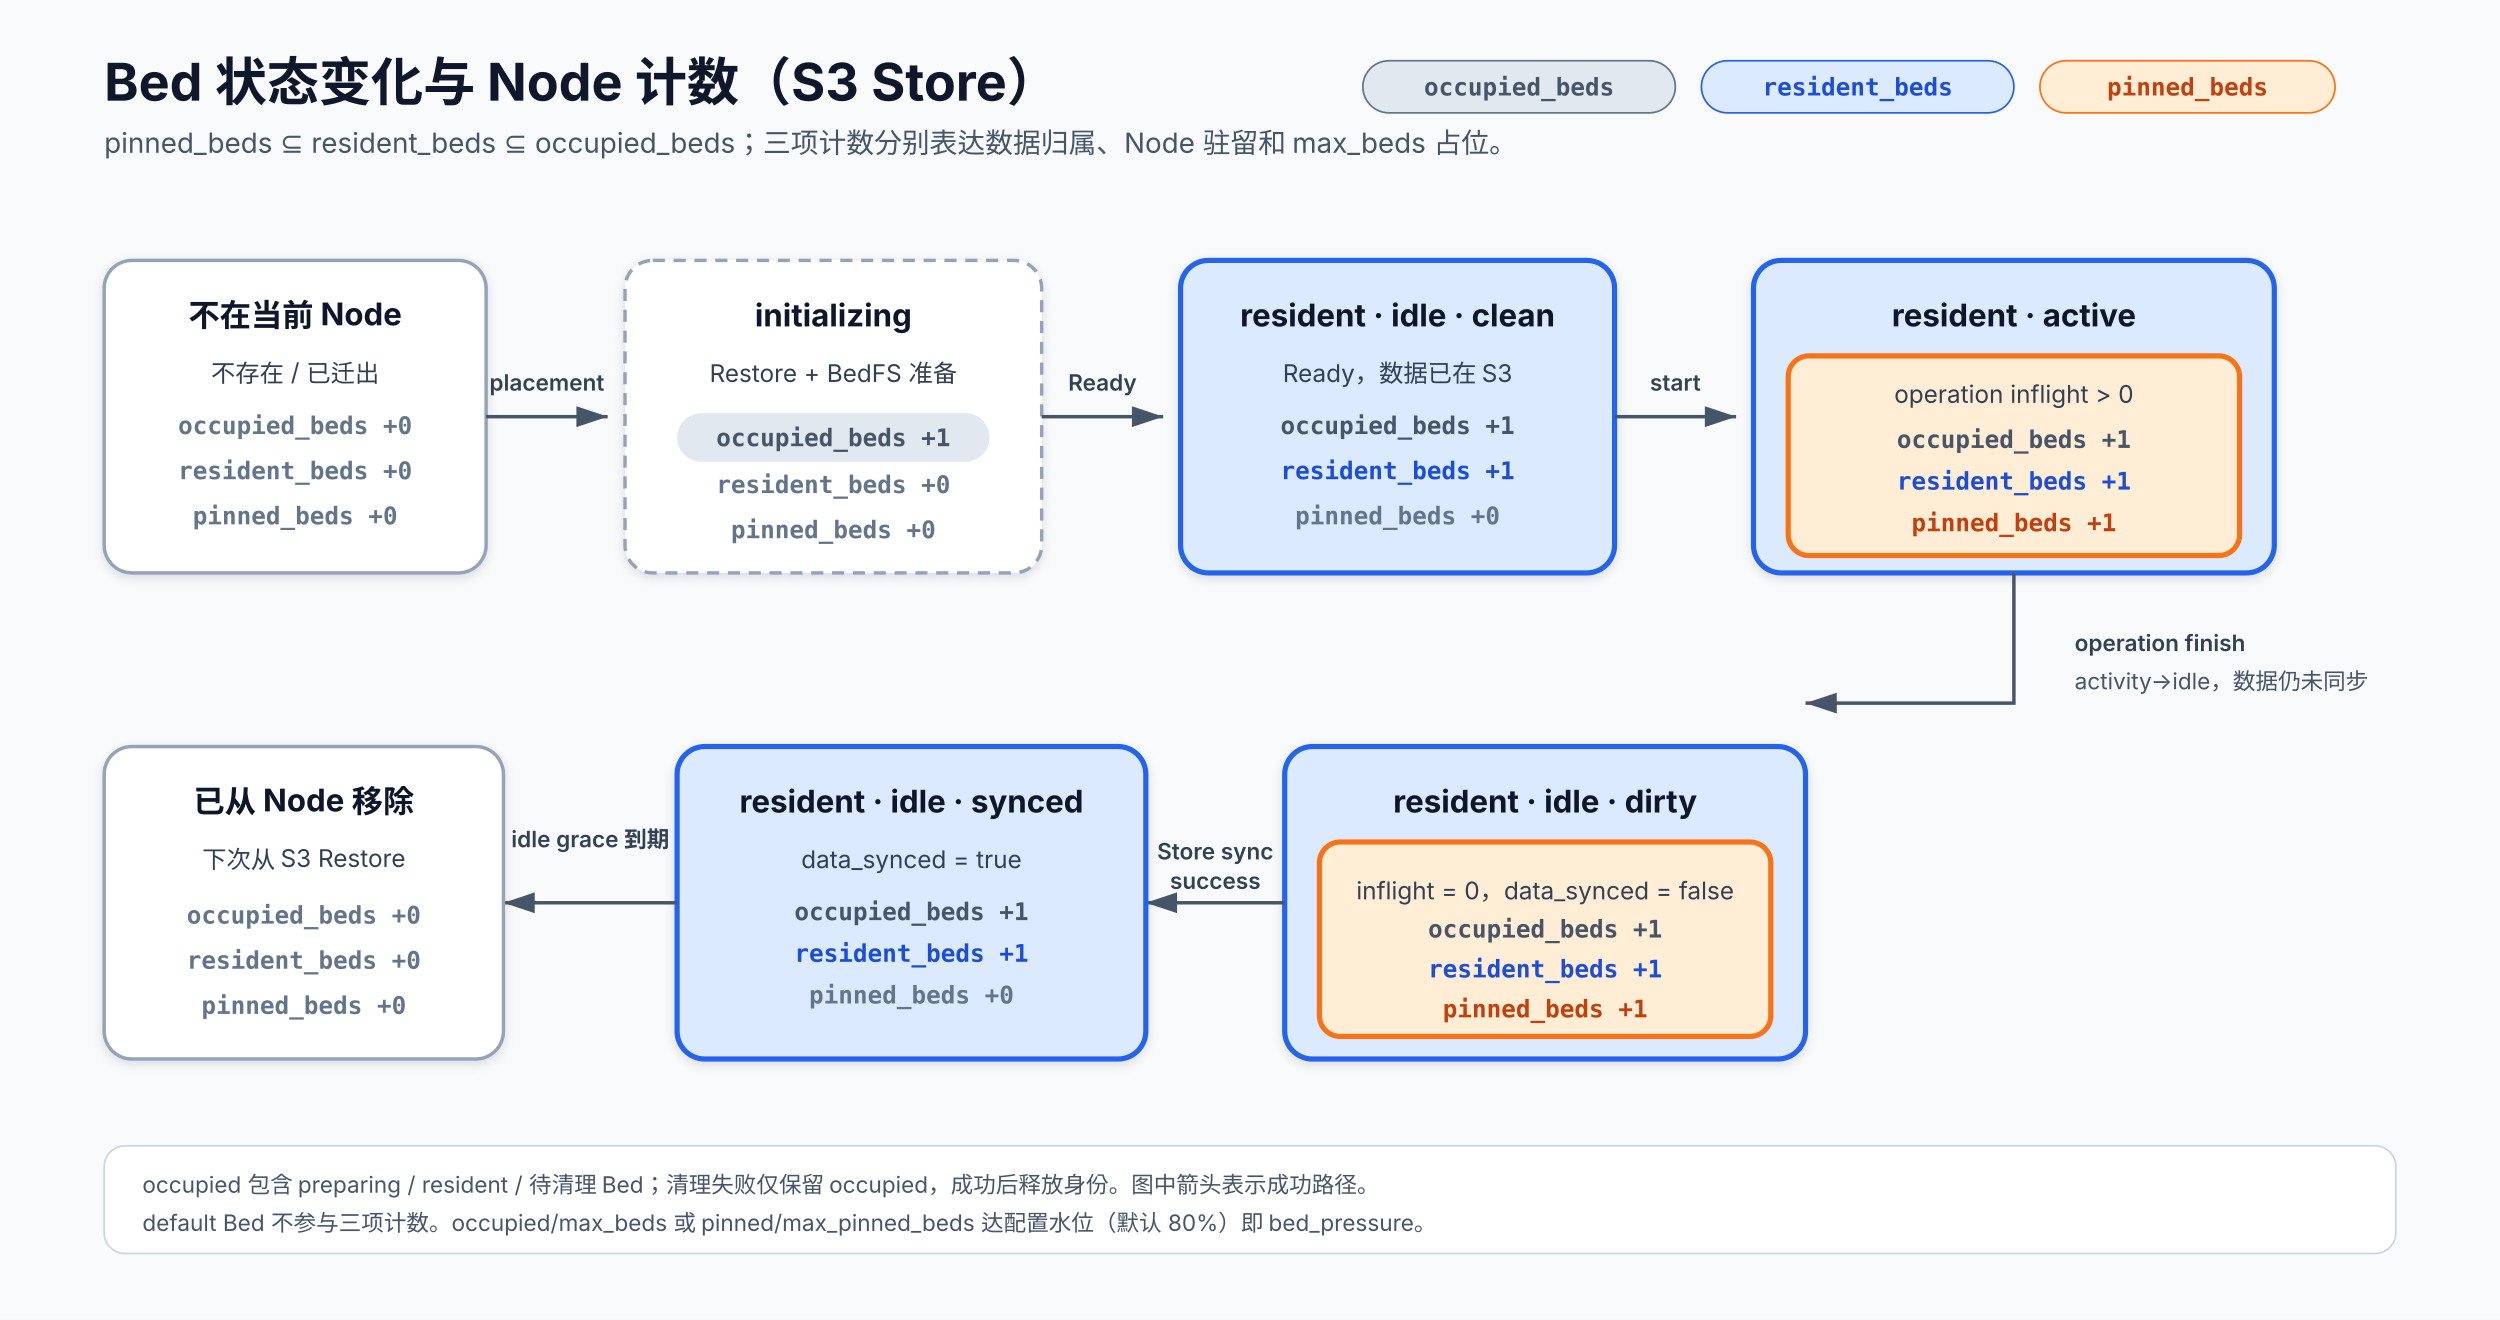
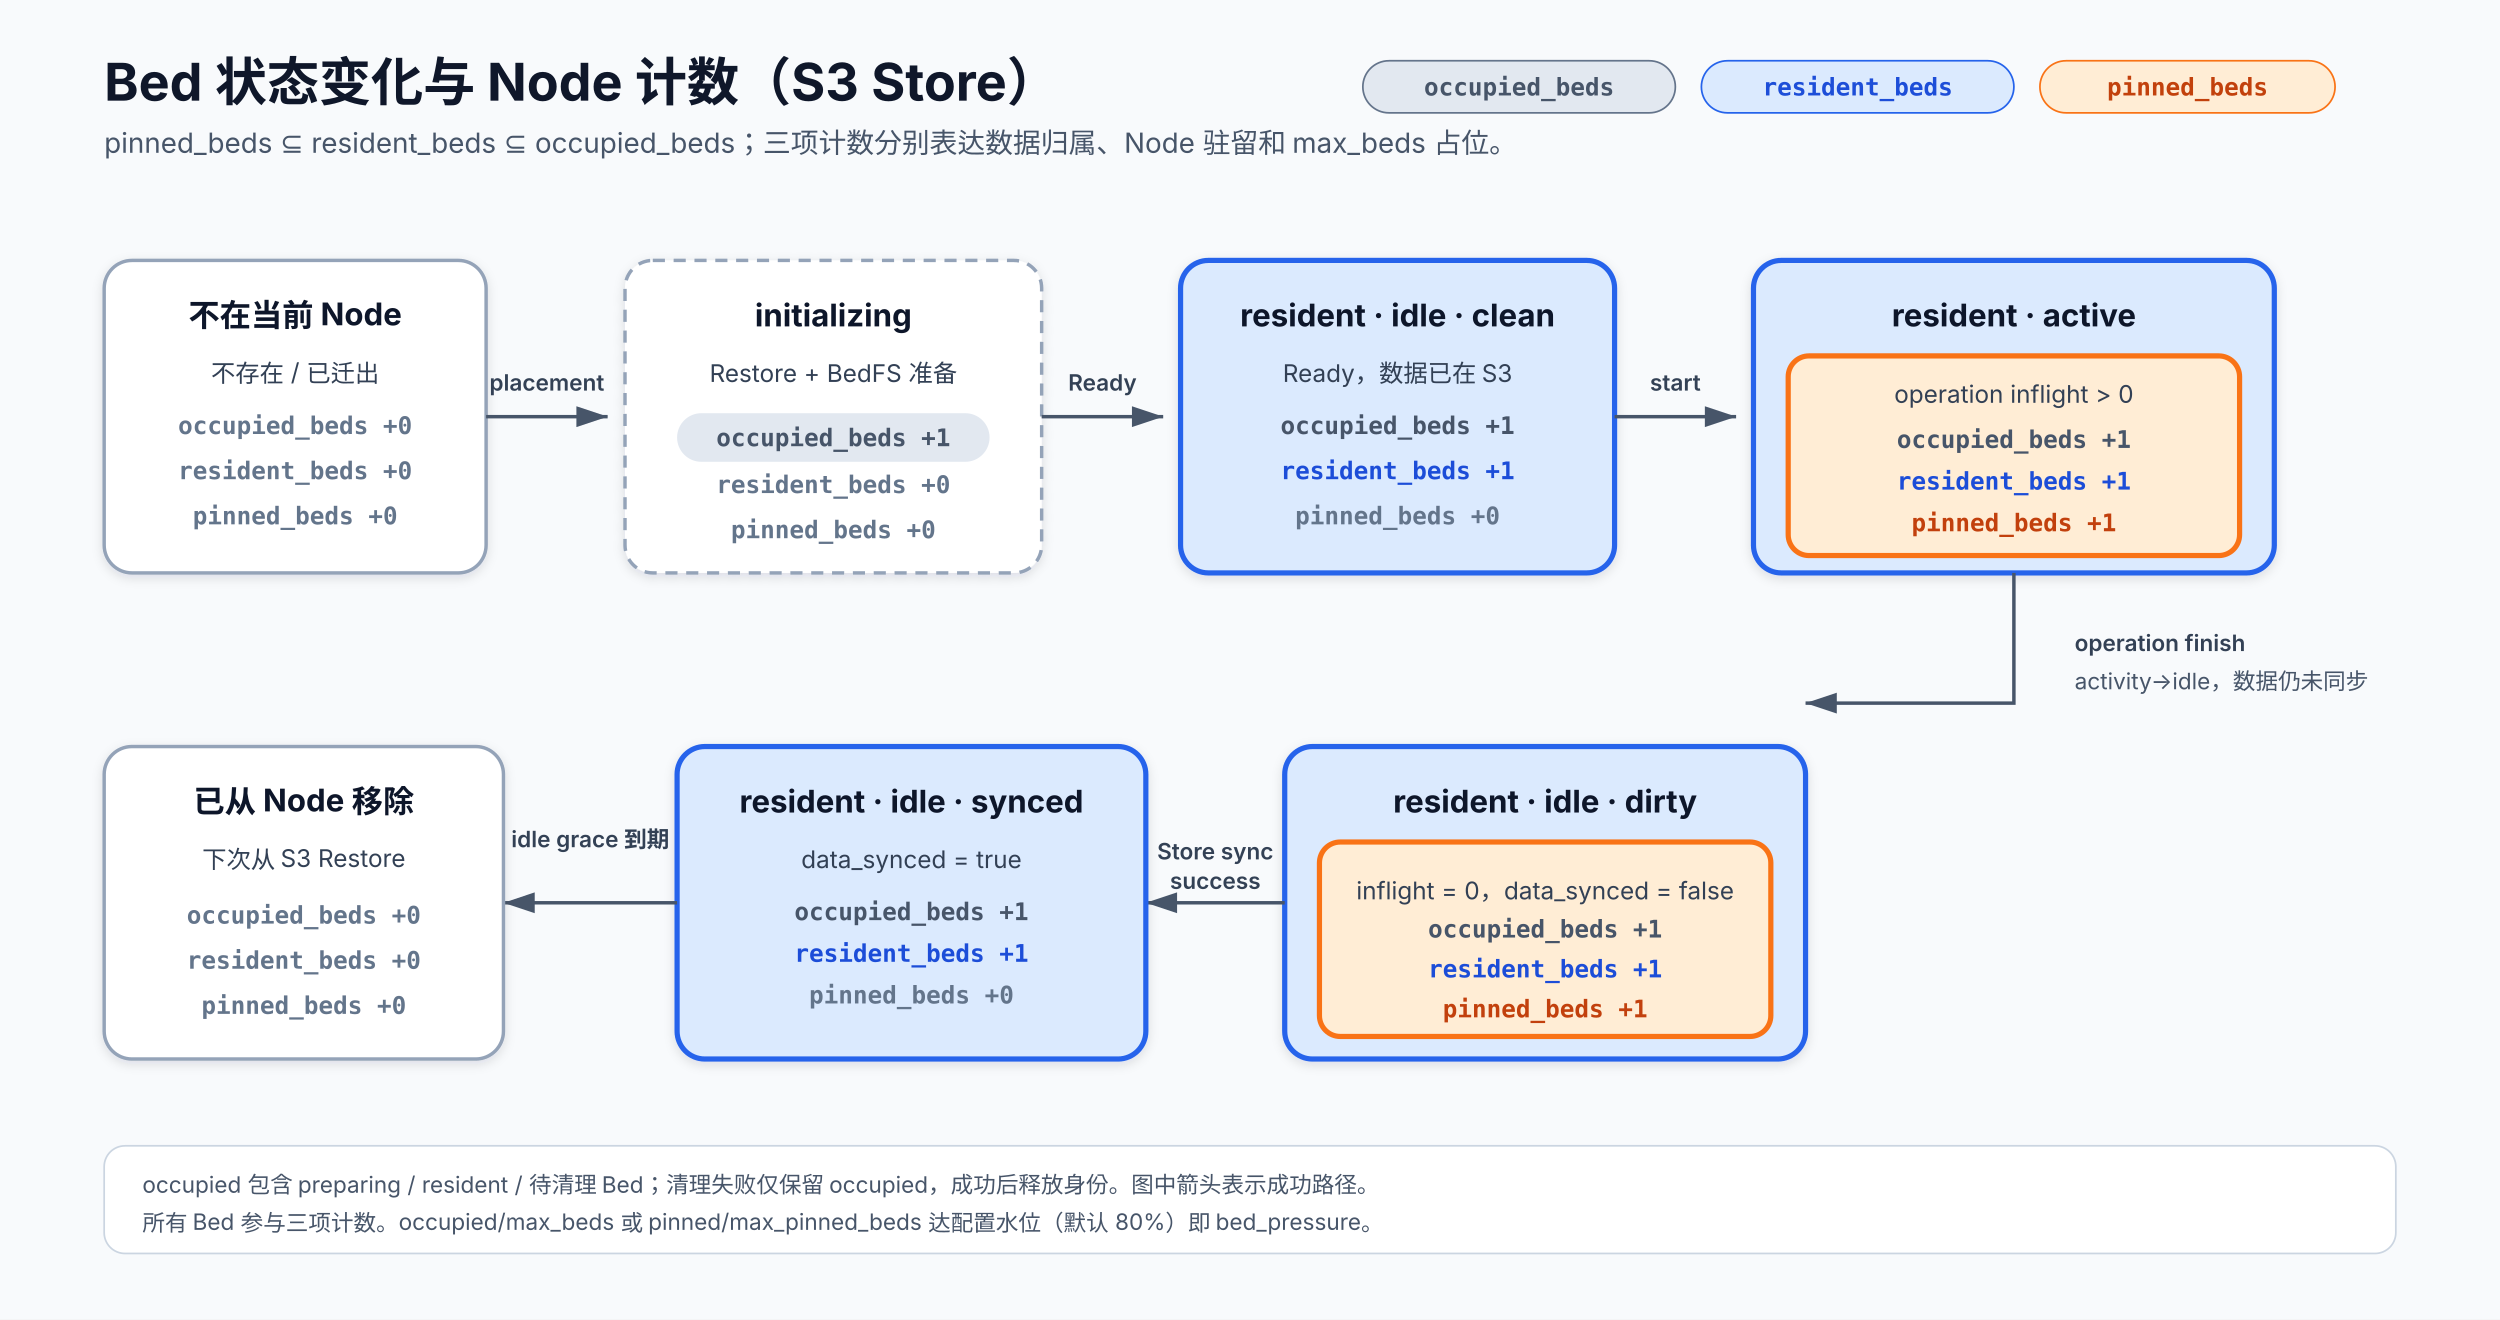
<svg xmlns="http://www.w3.org/2000/svg" width="1440" height="760" viewBox="0 0 1440 760" role="img" aria-labelledby="title desc">
  <defs>
    <marker id="arrow" markerWidth="10" markerHeight="10" refX="9" refY="3" orient="auto" markerUnits="strokeWidth">
      <path d="M0,0 L0,6 L9,3 z" fill="#475569" />
    </marker>
    <filter id="shadow" x="-10%" y="-10%" width="120%" height="130%">
      <feDropShadow dx="0" dy="2" stdDeviation="3" flood-color="#0f172a" flood-opacity="0.12" />
    </filter>
    <style>
      .title { font: 700 30px -apple-system, BlinkMacSystemFont, "Segoe UI", sans-serif; fill: #0f172a; }
      .subtitle { font: 400 16px -apple-system, BlinkMacSystemFont, "Segoe UI", sans-serif; fill: #475569; }
      .state-title { font: 700 18px -apple-system, BlinkMacSystemFont, "Segoe UI", sans-serif; fill: #0f172a; }
      .state-text { font: 400 14px -apple-system, BlinkMacSystemFont, "Segoe UI", sans-serif; fill: #334155; }
      .counter { font: 700 14px ui-monospace, SFMono-Regular, Menlo, monospace; }
      .arrow-label { font: 600 13px -apple-system, BlinkMacSystemFont, "Segoe UI", sans-serif; fill: #334155; }
      .note { font: 400 13px -apple-system, BlinkMacSystemFont, "Segoe UI", sans-serif; fill: #475569; }
      .arrow { stroke: #475569; stroke-width: 2; fill: none; marker-end: url(#arrow); }
    </style>
  </defs>
  <rect width="1440" height="760" fill="#f8fafc" />
  <text x="60" y="58" class="title">Bed 状态变化与 Node 计数（S3 Store）</text>
  <text x="60" y="88" class="subtitle">pinned_beds ⊆ resident_beds ⊆ occupied_beds；三项计数分别表达数据归属、Node 驻留和 max_beds 占位。</text>
  <g transform="translate(785,35)">
    <rect x="0" y="0" width="180" height="30" rx="15" fill="#e2e8f0" stroke="#64748b" />
    <text x="90" y="20" text-anchor="middle" class="counter" fill="#475569">occupied_beds</text>
    <rect x="195" y="0" width="180" height="30" rx="15" fill="#dbeafe" stroke="#2563eb" />
    <text x="285" y="20" text-anchor="middle" class="counter" fill="#1d4ed8">resident_beds</text>
    <rect x="390" y="0" width="170" height="30" rx="15" fill="#ffedd5" stroke="#f97316" />
    <text x="475" y="20" text-anchor="middle" class="counter" fill="#c2410c">pinned_beds</text>
  </g>
  <g filter="url(#shadow)">
    <rect x="60" y="150" width="220" height="180" rx="16" fill="#ffffff" stroke="#94a3b8" stroke-width="2" />
    <text x="170" y="188" text-anchor="middle" class="state-title">不在当前 Node</text>
    <text x="170" y="220" text-anchor="middle" class="state-text">不存在 / 已迁出</text>
    <text x="170" y="250" text-anchor="middle" class="counter" fill="#64748b">occupied_beds +0</text>
    <text x="170" y="276" text-anchor="middle" class="counter" fill="#64748b">resident_beds +0</text>
    <text x="170" y="302" text-anchor="middle" class="counter" fill="#64748b">pinned_beds +0</text>
  </g>
  <path d="M280 240 H350" class="arrow" />
  <text x="315" y="225" text-anchor="middle" class="arrow-label">placement</text>
  <g filter="url(#shadow)">
    <rect x="360" y="150" width="240" height="180" rx="16" fill="#ffffff" stroke="#94a3b8" stroke-width="2" stroke-dasharray="7 5" />
    <text x="480" y="188" text-anchor="middle" class="state-title">initializing</text>
    <text x="480" y="220" text-anchor="middle" class="state-text">Restore + BedFS 准备</text>
    <rect x="390" y="238" width="180" height="28" rx="14" fill="#e2e8f0" />
    <text x="480" y="257" text-anchor="middle" class="counter" fill="#475569">occupied_beds +1</text>
    <text x="480" y="284" text-anchor="middle" class="counter" fill="#64748b">resident_beds +0</text>
    <text x="480" y="310" text-anchor="middle" class="counter" fill="#64748b">pinned_beds +0</text>
  </g>
  <path d="M600 240 H670" class="arrow" />
  <text x="635" y="225" text-anchor="middle" class="arrow-label">Ready</text>
  <g filter="url(#shadow)">
    <rect x="680" y="150" width="250" height="180" rx="16" fill="#dbeafe" stroke="#2563eb" stroke-width="3" />
    <text x="805" y="188" text-anchor="middle" class="state-title">resident · idle · clean</text>
    <text x="805" y="220" text-anchor="middle" class="state-text">Ready，数据已在 S3</text>
    <text x="805" y="250" text-anchor="middle" class="counter" fill="#475569">occupied_beds +1</text>
    <text x="805" y="276" text-anchor="middle" class="counter" fill="#1d4ed8">resident_beds +1</text>
    <text x="805" y="302" text-anchor="middle" class="counter" fill="#64748b">pinned_beds +0</text>
  </g>
  <path d="M930 240 H1000" class="arrow" />
  <text x="965" y="225" text-anchor="middle" class="arrow-label">start</text>
  <g filter="url(#shadow)">
    <rect x="1010" y="150" width="300" height="180" rx="16" fill="#dbeafe" stroke="#2563eb" stroke-width="3" />
    <rect x="1030" y="205" width="260" height="115" rx="12" fill="#ffedd5" stroke="#f97316" stroke-width="3" />
    <text x="1160" y="188" text-anchor="middle" class="state-title">resident · active</text>
    <text x="1160" y="232" text-anchor="middle" class="state-text">operation inflight &gt; 0</text>
    <text x="1160" y="258" text-anchor="middle" class="counter" fill="#475569">occupied_beds +1</text>
    <text x="1160" y="282" text-anchor="middle" class="counter" fill="#1d4ed8">resident_beds +1</text>
    <text x="1160" y="306" text-anchor="middle" class="counter" fill="#c2410c">pinned_beds +1</text>
  </g>
  <path d="M1160 330 V405 H1040" class="arrow" />
  <text x="1195" y="375" class="arrow-label">operation finish</text>
  <text x="1195" y="397" class="note">activity→idle，数据仍未同步</text>
  <g filter="url(#shadow)">
    <rect x="740" y="430" width="300" height="180" rx="16" fill="#dbeafe" stroke="#2563eb" stroke-width="3" />
    <rect x="760" y="485" width="260" height="112" rx="12" fill="#ffedd5" stroke="#f97316" stroke-width="3" />
    <text x="890" y="468" text-anchor="middle" class="state-title">resident · idle · dirty</text>
    <text x="890" y="518" text-anchor="middle" class="state-text">inflight = 0，data_synced = false</text>
    <text x="890" y="540" text-anchor="middle" class="counter" fill="#475569">occupied_beds +1</text>
    <text x="890" y="563" text-anchor="middle" class="counter" fill="#1d4ed8">resident_beds +1</text>
    <text x="890" y="586" text-anchor="middle" class="counter" fill="#c2410c">pinned_beds +1</text>
  </g>
  <path d="M740 520 H660" class="arrow" />
  <text x="700" y="495" text-anchor="middle" class="arrow-label">Store sync</text>
  <text x="700" y="512" text-anchor="middle" class="arrow-label">success</text>
  <g filter="url(#shadow)">
    <rect x="390" y="430" width="270" height="180" rx="16" fill="#dbeafe" stroke="#2563eb" stroke-width="3" />
    <text x="525" y="468" text-anchor="middle" class="state-title">resident · idle · synced</text>
    <text x="525" y="500" text-anchor="middle" class="state-text">data_synced = true</text>
    <text x="525" y="530" text-anchor="middle" class="counter" fill="#475569">occupied_beds +1</text>
    <text x="525" y="554" text-anchor="middle" class="counter" fill="#1d4ed8">resident_beds +1</text>
    <text x="525" y="578" text-anchor="middle" class="counter" fill="#64748b">pinned_beds +0</text>
  </g>
  <path d="M390 520 H290" class="arrow" />
  <text x="340" y="488" text-anchor="middle" class="arrow-label">idle grace 到期</text>
  <g filter="url(#shadow)">
    <rect x="60" y="430" width="230" height="180" rx="16" fill="#ffffff" stroke="#94a3b8" stroke-width="2" />
    <text x="175" y="468" text-anchor="middle" class="state-title">已从 Node 移除</text>
    <text x="175" y="500" text-anchor="middle" class="state-text">下次从 S3 Restore</text>
    <text x="175" y="532" text-anchor="middle" class="counter" fill="#64748b">occupied_beds +0</text>
    <text x="175" y="558" text-anchor="middle" class="counter" fill="#64748b">resident_beds +0</text>
    <text x="175" y="584" text-anchor="middle" class="counter" fill="#64748b">pinned_beds +0</text>
  </g>
  <rect x="60" y="660" width="1320" height="62" rx="12" fill="#ffffff" stroke="#cbd5e1" />
  <text x="82" y="687" class="note">occupied 包含 preparing / resident / 待清理 Bed；清理失败仅保留 occupied，成功后释放身份。图中箭头表示成功路径。</text>
-   <text x="82" y="709" class="note">default Bed 不参与三项计数。occupied/max_beds 或 pinned/max_pinned_beds 达配置水位（默认 80%）即 bed_pressure。</text>
+   <text x="82" y="709" class="note">所有 Bed 参与三项计数。occupied/max_beds 或 pinned/max_pinned_beds 达配置水位（默认 80%）即 bed_pressure。</text>
</svg>
